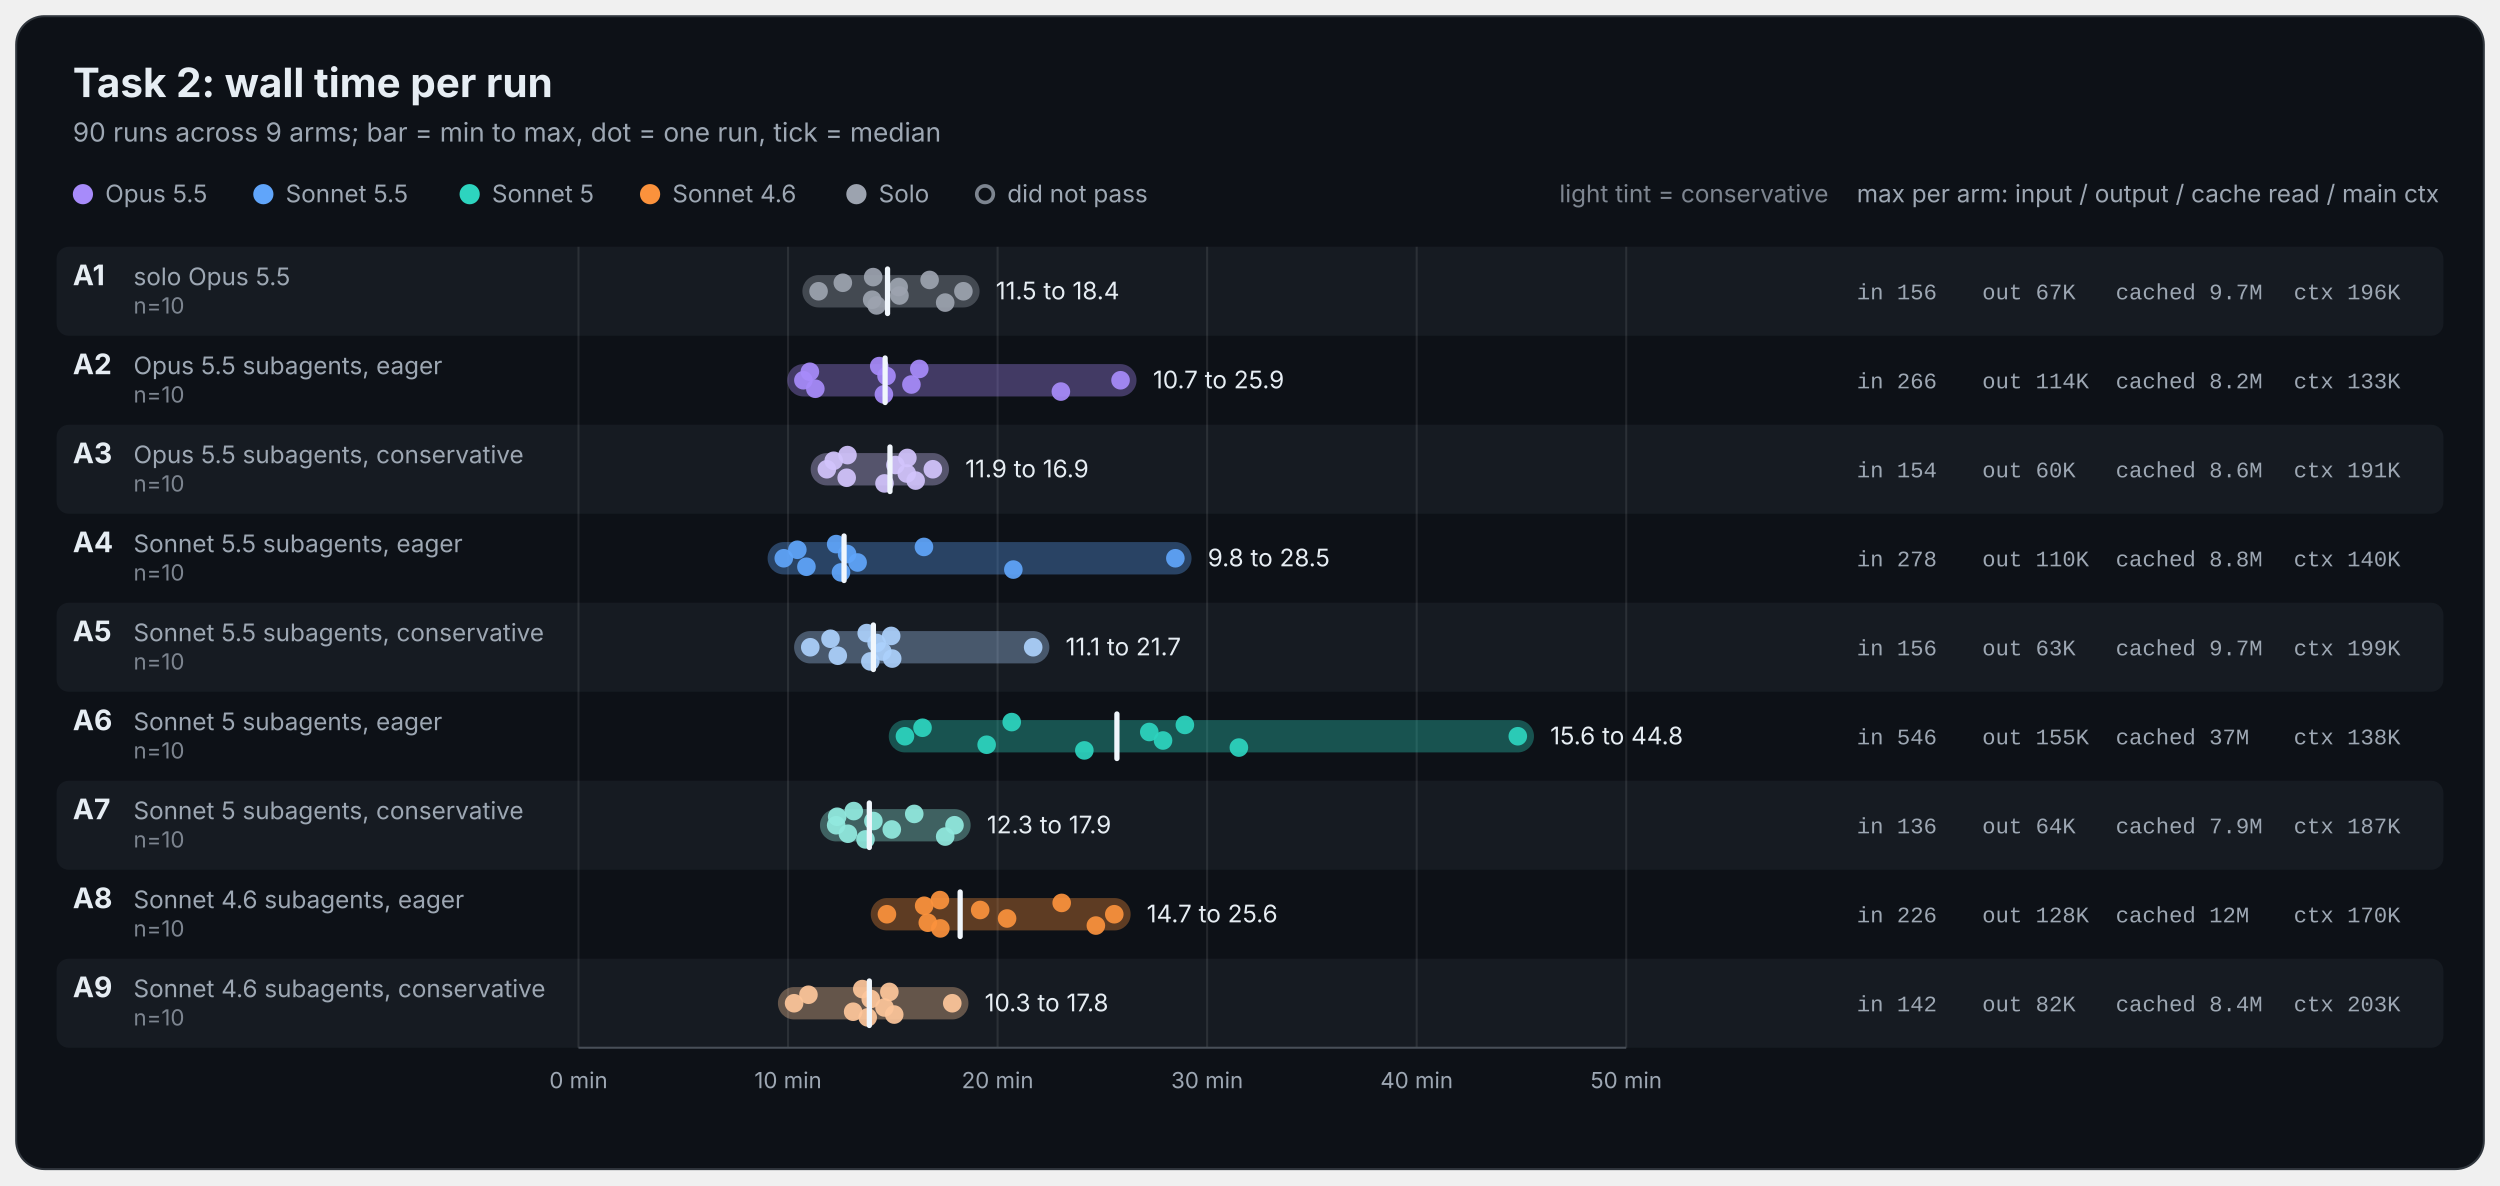
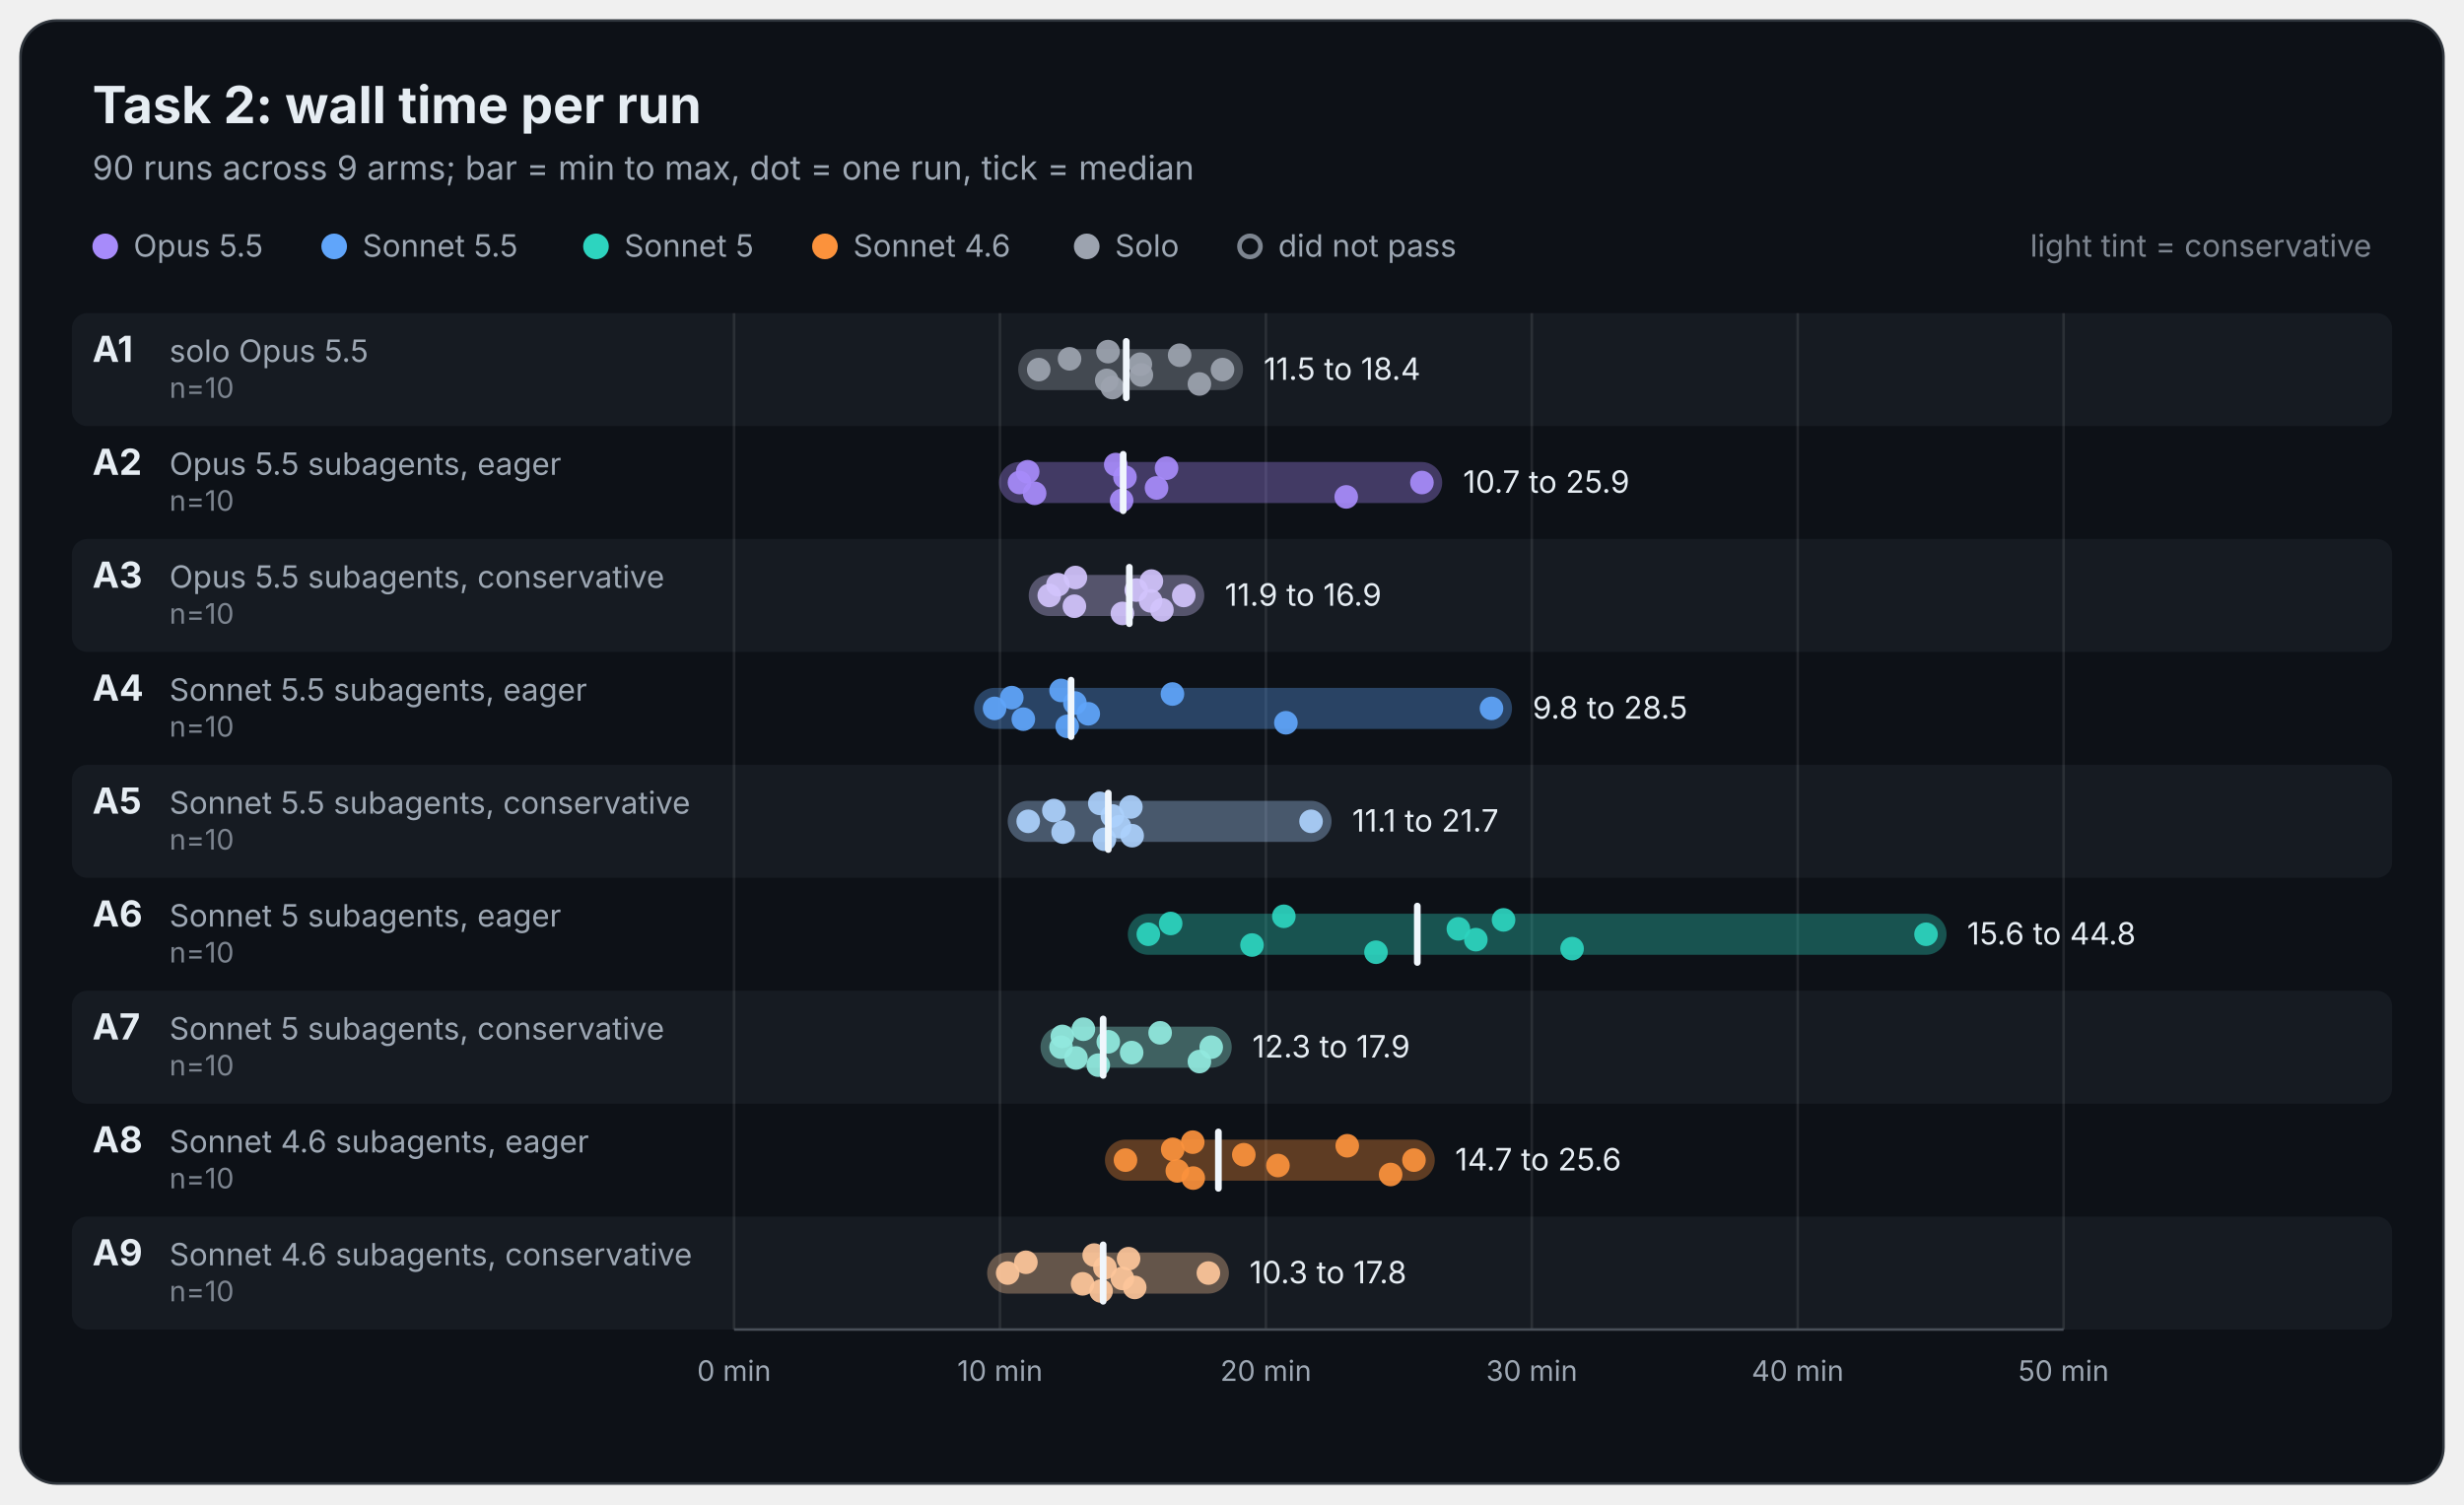
- <svg xmlns="http://www.w3.org/2000/svg" width="1236" height="586.0" viewBox="0 0 1236 586.0" role="img" aria-label="Task 2: wall time per run" font-family="-apple-system, &quot;Segoe UI&quot;, Inter, Roboto, &quot;Helvetica Neue&quot;, Arial, sans-serif">
-   <rect x="8" y="8" width="1220" height="570.0" rx="14" fill="#0d1117" stroke="#30363d" stroke-width="1" />
+ <svg xmlns="http://www.w3.org/2000/svg" width="960" height="586.0" viewBox="0 0 960 586.0" role="img" aria-label="Task 2: wall time per run" font-family="-apple-system, &quot;Segoe UI&quot;, Inter, Roboto, &quot;Helvetica Neue&quot;, Arial, sans-serif">
+   <rect x="8" y="8" width="944" height="570.0" rx="14" fill="#0d1117" stroke="#30363d" stroke-width="1" />
  <text x="36.0" y="48.0" font-size="20" font-weight="700" fill="#e6edf3" text-anchor="start">Task 2: wall time per run</text>
  <text x="36.0" y="70.0" font-size="13" font-weight="400" fill="#9da7b3" text-anchor="start">90 runs across 9 arms; bar = min to max, dot = one run, tick = median</text>
  <circle cx="41.0" cy="96.0" r="5" fill="#a78bfa" />
  <text x="52.0" y="100.0" font-size="12" font-weight="400" fill="#9da7b3" text-anchor="start">Opus 5.5</text>
  <circle cx="130.2" cy="96.0" r="5" fill="#60a5fa" />
  <text x="141.2" y="100.0" font-size="12" font-weight="400" fill="#9da7b3" text-anchor="start">Sonnet 5.5</text>
  <circle cx="232.2" cy="96.0" r="5" fill="#2dd4bf" />
  <text x="243.2" y="100.0" font-size="12" font-weight="400" fill="#9da7b3" text-anchor="start">Sonnet 5</text>
  <circle cx="321.4" cy="96.0" r="5" fill="#fb923c" />
  <text x="332.4" y="100.0" font-size="12" font-weight="400" fill="#9da7b3" text-anchor="start">Sonnet 4.6</text>
  <circle cx="423.4" cy="96.0" r="5" fill="#9ca3af" />
  <text x="434.4" y="100.0" font-size="12" font-weight="400" fill="#9da7b3" text-anchor="start">Solo</text>
  <circle cx="487.0" cy="96.0" r="4.1" fill="#0d1117" stroke="#7d8590" stroke-width="1.8" />
  <text x="498.0" y="100.0" font-size="12" font-weight="400" fill="#9da7b3" text-anchor="start">did not pass</text>
-   <text x="904.0" y="100.0" font-size="12" font-weight="400" fill="#7d8590" text-anchor="end">light tint = conservative</text>
-   <text x="918.0" y="100.0" font-size="12" font-weight="400" fill="#9da7b3" text-anchor="start">max per arm: input / output / cache read / main ctx</text>
-   <rect x="28" y="122.0" width="1180.0" height="44" rx="6" fill="#161b22" />
-   <rect x="28" y="210.0" width="1180.0" height="44" rx="6" fill="#161b22" />
-   <rect x="28" y="298.0" width="1180.0" height="44" rx="6" fill="#161b22" />
-   <rect x="28" y="386.0" width="1180.0" height="44" rx="6" fill="#161b22" />
-   <rect x="28" y="474.0" width="1180.0" height="44" rx="6" fill="#161b22" />
+   <text x="924.0" y="100.0" font-size="12" font-weight="400" fill="#7d8590" text-anchor="end">light tint = conservative</text>
+   <rect x="28" y="122.0" width="904.0" height="44" rx="6" fill="#161b22" />
+   <rect x="28" y="210.0" width="904.0" height="44" rx="6" fill="#161b22" />
+   <rect x="28" y="298.0" width="904.0" height="44" rx="6" fill="#161b22" />
+   <rect x="28" y="386.0" width="904.0" height="44" rx="6" fill="#161b22" />
+   <rect x="28" y="474.0" width="904.0" height="44" rx="6" fill="#161b22" />
  <line x1="286.0" y1="122.0" x2="286.0" y2="518.0" stroke="#ffffff" stroke-opacity="0.09" stroke-width="1" />
  <text x="286.0" y="538.0" font-size="11" font-weight="400" fill="#9da7b3" text-anchor="middle">0 min</text>
  <line x1="389.6" y1="122.0" x2="389.6" y2="518.0" stroke="#ffffff" stroke-opacity="0.09" stroke-width="1" />
  <text x="389.6" y="538.0" font-size="11" font-weight="400" fill="#9da7b3" text-anchor="middle">10 min</text>
  <line x1="493.2" y1="122.0" x2="493.2" y2="518.0" stroke="#ffffff" stroke-opacity="0.09" stroke-width="1" />
  <text x="493.2" y="538.0" font-size="11" font-weight="400" fill="#9da7b3" text-anchor="middle">20 min</text>
  <line x1="596.8" y1="122.0" x2="596.8" y2="518.0" stroke="#ffffff" stroke-opacity="0.09" stroke-width="1" />
  <text x="596.8" y="538.0" font-size="11" font-weight="400" fill="#9da7b3" text-anchor="middle">30 min</text>
  <line x1="700.4" y1="122.0" x2="700.4" y2="518.0" stroke="#ffffff" stroke-opacity="0.09" stroke-width="1" />
  <text x="700.4" y="538.0" font-size="11" font-weight="400" fill="#9da7b3" text-anchor="middle">40 min</text>
  <line x1="804.0" y1="122.0" x2="804.0" y2="518.0" stroke="#ffffff" stroke-opacity="0.09" stroke-width="1" />
  <text x="804.0" y="538.0" font-size="11" font-weight="400" fill="#9da7b3" text-anchor="middle">50 min</text>
  <line x1="286.0" y1="518.0" x2="804.0" y2="518.0" stroke="#484f58" stroke-width="1" />
  <text x="36.0" y="141.0" font-size="14" font-weight="700" fill="#e6edf3" text-anchor="start">A1</text>
  <text x="66.0" y="141.0" font-size="12" font-weight="400" fill="#9da7b3" text-anchor="start">solo Opus 5.5</text>
  <text x="66.0" y="155.0" font-size="11" font-weight="400" fill="#7d8590" text-anchor="start">n=10</text>
  <rect x="396.7" y="136.0" width="87.6" height="16" rx="8.0" fill="#9ca3af" fill-opacity="0.34" />
  <circle cx="404.7" cy="144.0" r="4.6" fill="#9ca3af" fill-opacity="0.92" />
  <circle cx="416.7" cy="139.8" r="4.6" fill="#9ca3af" fill-opacity="0.92" />
  <circle cx="431.2" cy="148.2" r="4.6" fill="#9ca3af" fill-opacity="0.92" />
  <circle cx="431.7" cy="137.0" r="4.6" fill="#9ca3af" fill-opacity="0.92" />
  <circle cx="433.4" cy="151.0" r="4.6" fill="#9ca3af" fill-opacity="0.92" />
  <circle cx="444.3" cy="141.9" r="4.6" fill="#9ca3af" fill-opacity="0.92" />
  <circle cx="444.7" cy="146.1" r="4.6" fill="#9ca3af" fill-opacity="0.92" />
  <circle cx="459.6" cy="138.4" r="4.6" fill="#9ca3af" fill-opacity="0.92" />
  <circle cx="467.3" cy="149.6" r="4.6" fill="#9ca3af" fill-opacity="0.92" />
  <circle cx="476.3" cy="144.0" r="4.6" fill="#9ca3af" fill-opacity="0.92" />
  <line x1="438.8" y1="133.0" x2="438.8" y2="155.0" stroke="#f0f6fc" stroke-width="2.6" stroke-linecap="round" />
  <text x="492.3" y="148.0" font-size="12" font-weight="400" fill="#e6edf3" text-anchor="start">11.5 to 18.4</text>
-   <text x="918.0" y="148.0" font-size="11" fill="#9da7b3" font-family="ui-monospace, SFMono-Regular, Menlo, Consolas, &quot;Liberation Mono&quot;, monospace">in 156</text>
-   <text x="980.0" y="148.0" font-size="11" fill="#9da7b3" font-family="ui-monospace, SFMono-Regular, Menlo, Consolas, &quot;Liberation Mono&quot;, monospace">out 67K</text>
-   <text x="1046.0" y="148.0" font-size="11" fill="#9da7b3" font-family="ui-monospace, SFMono-Regular, Menlo, Consolas, &quot;Liberation Mono&quot;, monospace">cached 9.7M</text>
-   <text x="1134.0" y="148.0" font-size="11" fill="#9da7b3" font-family="ui-monospace, SFMono-Regular, Menlo, Consolas, &quot;Liberation Mono&quot;, monospace">ctx 196K</text>
  <text x="36.0" y="185.0" font-size="14" font-weight="700" fill="#e6edf3" text-anchor="start">A2</text>
  <text x="66.0" y="185.0" font-size="12" font-weight="400" fill="#9da7b3" text-anchor="start">Opus 5.5 subagents, eager</text>
  <text x="66.0" y="199.0" font-size="11" font-weight="400" fill="#7d8590" text-anchor="start">n=10</text>
  <rect x="389.2" y="180.0" width="172.7" height="16" rx="8.0" fill="#a78bfa" fill-opacity="0.34" />
  <circle cx="397.2" cy="188.0" r="4.6" fill="#a78bfa" fill-opacity="0.92" />
  <circle cx="400.4" cy="183.8" r="4.6" fill="#a78bfa" fill-opacity="0.92" />
  <circle cx="403.1" cy="192.2" r="4.6" fill="#a78bfa" fill-opacity="0.92" />
  <circle cx="434.7" cy="181.0" r="4.6" fill="#a78bfa" fill-opacity="0.92" />
  <circle cx="437.0" cy="195.0" r="4.6" fill="#a78bfa" fill-opacity="0.92" />
  <circle cx="438.3" cy="185.9" r="4.6" fill="#a78bfa" fill-opacity="0.92" />
  <circle cx="450.6" cy="190.1" r="4.6" fill="#a78bfa" fill-opacity="0.92" />
  <circle cx="454.5" cy="182.4" r="4.6" fill="#a78bfa" fill-opacity="0.92" />
  <circle cx="524.5" cy="193.6" r="4.6" fill="#a78bfa" fill-opacity="0.92" />
  <circle cx="554.0" cy="188.0" r="4.6" fill="#a78bfa" fill-opacity="0.92" />
  <line x1="437.6" y1="177.0" x2="437.6" y2="199.0" stroke="#f0f6fc" stroke-width="2.6" stroke-linecap="round" />
  <text x="570.0" y="192.0" font-size="12" font-weight="400" fill="#e6edf3" text-anchor="start">10.7 to 25.9</text>
-   <text x="918.0" y="192.0" font-size="11" fill="#9da7b3" font-family="ui-monospace, SFMono-Regular, Menlo, Consolas, &quot;Liberation Mono&quot;, monospace">in 266</text>
-   <text x="980.0" y="192.0" font-size="11" fill="#9da7b3" font-family="ui-monospace, SFMono-Regular, Menlo, Consolas, &quot;Liberation Mono&quot;, monospace">out 114K</text>
-   <text x="1046.0" y="192.0" font-size="11" fill="#9da7b3" font-family="ui-monospace, SFMono-Regular, Menlo, Consolas, &quot;Liberation Mono&quot;, monospace">cached 8.2M</text>
-   <text x="1134.0" y="192.0" font-size="11" fill="#9da7b3" font-family="ui-monospace, SFMono-Regular, Menlo, Consolas, &quot;Liberation Mono&quot;, monospace">ctx 133K</text>
  <text x="36.0" y="229.0" font-size="14" font-weight="700" fill="#e6edf3" text-anchor="start">A3</text>
  <text x="66.0" y="229.0" font-size="12" font-weight="400" fill="#9da7b3" text-anchor="start">Opus 5.5 subagents, conservative</text>
  <text x="66.0" y="243.0" font-size="11" font-weight="400" fill="#7d8590" text-anchor="start">n=10</text>
  <rect x="400.8" y="224.0" width="68.4" height="16" rx="8.0" fill="#d1c3fc" fill-opacity="0.34" />
  <circle cx="408.8" cy="232.0" r="4.6" fill="#d1c3fc" fill-opacity="0.92" />
  <circle cx="412.2" cy="227.8" r="4.6" fill="#d1c3fc" fill-opacity="0.92" />
  <circle cx="418.6" cy="236.2" r="4.6" fill="#d1c3fc" fill-opacity="0.92" />
  <circle cx="419.0" cy="225.0" r="4.6" fill="#d1c3fc" fill-opacity="0.92" />
  <circle cx="437.3" cy="239.0" r="4.6" fill="#d1c3fc" fill-opacity="0.92" />
  <circle cx="442.7" cy="229.9" r="4.6" fill="#d1c3fc" fill-opacity="0.92" />
  <circle cx="448.3" cy="234.1" r="4.6" fill="#d1c3fc" fill-opacity="0.92" />
  <circle cx="448.6" cy="226.4" r="4.6" fill="#d1c3fc" fill-opacity="0.92" />
  <circle cx="452.7" cy="237.6" r="4.6" fill="#d1c3fc" fill-opacity="0.92" />
  <circle cx="461.2" cy="232.0" r="4.6" fill="#d1c3fc" fill-opacity="0.92" />
  <line x1="440.0" y1="221.0" x2="440.0" y2="243.0" stroke="#f0f6fc" stroke-width="2.6" stroke-linecap="round" />
  <text x="477.2" y="236.0" font-size="12" font-weight="400" fill="#e6edf3" text-anchor="start">11.9 to 16.9</text>
-   <text x="918.0" y="236.0" font-size="11" fill="#9da7b3" font-family="ui-monospace, SFMono-Regular, Menlo, Consolas, &quot;Liberation Mono&quot;, monospace">in 154</text>
-   <text x="980.0" y="236.0" font-size="11" fill="#9da7b3" font-family="ui-monospace, SFMono-Regular, Menlo, Consolas, &quot;Liberation Mono&quot;, monospace">out 60K</text>
-   <text x="1046.0" y="236.0" font-size="11" fill="#9da7b3" font-family="ui-monospace, SFMono-Regular, Menlo, Consolas, &quot;Liberation Mono&quot;, monospace">cached 8.6M</text>
-   <text x="1134.0" y="236.0" font-size="11" fill="#9da7b3" font-family="ui-monospace, SFMono-Regular, Menlo, Consolas, &quot;Liberation Mono&quot;, monospace">ctx 191K</text>
  <text x="36.0" y="273.0" font-size="14" font-weight="700" fill="#e6edf3" text-anchor="start">A4</text>
  <text x="66.0" y="273.0" font-size="12" font-weight="400" fill="#9da7b3" text-anchor="start">Sonnet 5.5 subagents, eager</text>
  <text x="66.0" y="287.0" font-size="11" font-weight="400" fill="#7d8590" text-anchor="start">n=10</text>
  <rect x="379.5" y="268.0" width="209.6" height="16" rx="8.0" fill="#60a5fa" fill-opacity="0.34" />
  <circle cx="387.5" cy="276.0" r="4.6" fill="#60a5fa" fill-opacity="0.92" />
  <circle cx="394.2" cy="271.8" r="4.6" fill="#60a5fa" fill-opacity="0.92" />
  <circle cx="398.7" cy="280.2" r="4.6" fill="#60a5fa" fill-opacity="0.92" />
  <circle cx="413.4" cy="269.0" r="4.6" fill="#60a5fa" fill-opacity="0.92" />
  <circle cx="415.8" cy="283.0" r="4.6" fill="#60a5fa" fill-opacity="0.92" />
  <circle cx="418.8" cy="273.9" r="4.6" fill="#60a5fa" fill-opacity="0.92" />
  <circle cx="424.0" cy="278.1" r="4.6" fill="#60a5fa" fill-opacity="0.92" />
  <circle cx="456.8" cy="270.4" r="4.6" fill="#60a5fa" fill-opacity="0.92" />
  <circle cx="501.0" cy="281.6" r="4.6" fill="#60a5fa" fill-opacity="0.92" />
  <circle cx="581.1" cy="276.0" r="4.6" fill="#60a5fa" fill-opacity="0.92" />
  <line x1="417.3" y1="265.0" x2="417.3" y2="287.0" stroke="#f0f6fc" stroke-width="2.6" stroke-linecap="round" />
  <text x="597.1" y="280.0" font-size="12" font-weight="400" fill="#e6edf3" text-anchor="start">9.8 to 28.5</text>
-   <text x="918.0" y="280.0" font-size="11" fill="#9da7b3" font-family="ui-monospace, SFMono-Regular, Menlo, Consolas, &quot;Liberation Mono&quot;, monospace">in 278</text>
-   <text x="980.0" y="280.0" font-size="11" fill="#9da7b3" font-family="ui-monospace, SFMono-Regular, Menlo, Consolas, &quot;Liberation Mono&quot;, monospace">out 110K</text>
-   <text x="1046.0" y="280.0" font-size="11" fill="#9da7b3" font-family="ui-monospace, SFMono-Regular, Menlo, Consolas, &quot;Liberation Mono&quot;, monospace">cached 8.8M</text>
-   <text x="1134.0" y="280.0" font-size="11" fill="#9da7b3" font-family="ui-monospace, SFMono-Regular, Menlo, Consolas, &quot;Liberation Mono&quot;, monospace">ctx 140K</text>
  <text x="36.0" y="317.0" font-size="14" font-weight="700" fill="#e6edf3" text-anchor="start">A5</text>
  <text x="66.0" y="317.0" font-size="12" font-weight="400" fill="#9da7b3" text-anchor="start">Sonnet 5.5 subagents, conservative</text>
  <text x="66.0" y="331.0" font-size="11" font-weight="400" fill="#7d8590" text-anchor="start">n=10</text>
  <rect x="392.6" y="312.0" width="126.2" height="16" rx="8.0" fill="#acd0fc" fill-opacity="0.34" />
  <circle cx="400.6" cy="320.0" r="4.6" fill="#acd0fc" fill-opacity="0.92" />
  <circle cx="410.6" cy="315.8" r="4.6" fill="#acd0fc" fill-opacity="0.92" />
  <circle cx="414.2" cy="324.2" r="4.6" fill="#acd0fc" fill-opacity="0.92" />
  <circle cx="428.5" cy="313.0" r="4.6" fill="#acd0fc" fill-opacity="0.92" />
  <circle cx="430.3" cy="327.0" r="4.6" fill="#acd0fc" fill-opacity="0.92" />
  <circle cx="433.4" cy="317.9" r="4.6" fill="#acd0fc" fill-opacity="0.92" />
  <circle cx="436.2" cy="322.1" r="4.6" fill="#acd0fc" fill-opacity="0.92" />
  <circle cx="440.6" cy="314.4" r="4.6" fill="#acd0fc" fill-opacity="0.92" />
  <circle cx="441.1" cy="325.6" r="4.6" fill="#acd0fc" fill-opacity="0.92" />
  <circle cx="510.8" cy="320.0" r="4.6" fill="#acd0fc" fill-opacity="0.92" />
  <line x1="431.8" y1="309.0" x2="431.8" y2="331.0" stroke="#f0f6fc" stroke-width="2.6" stroke-linecap="round" />
  <text x="526.8" y="324.0" font-size="12" font-weight="400" fill="#e6edf3" text-anchor="start">11.1 to 21.7</text>
-   <text x="918.0" y="324.0" font-size="11" fill="#9da7b3" font-family="ui-monospace, SFMono-Regular, Menlo, Consolas, &quot;Liberation Mono&quot;, monospace">in 156</text>
-   <text x="980.0" y="324.0" font-size="11" fill="#9da7b3" font-family="ui-monospace, SFMono-Regular, Menlo, Consolas, &quot;Liberation Mono&quot;, monospace">out 63K</text>
-   <text x="1046.0" y="324.0" font-size="11" fill="#9da7b3" font-family="ui-monospace, SFMono-Regular, Menlo, Consolas, &quot;Liberation Mono&quot;, monospace">cached 9.7M</text>
-   <text x="1134.0" y="324.0" font-size="11" fill="#9da7b3" font-family="ui-monospace, SFMono-Regular, Menlo, Consolas, &quot;Liberation Mono&quot;, monospace">ctx 199K</text>
  <text x="36.0" y="361.0" font-size="14" font-weight="700" fill="#e6edf3" text-anchor="start">A6</text>
  <text x="66.0" y="361.0" font-size="12" font-weight="400" fill="#9da7b3" text-anchor="start">Sonnet 5 subagents, eager</text>
  <text x="66.0" y="375.0" font-size="11" font-weight="400" fill="#7d8590" text-anchor="start">n=10</text>
  <rect x="439.4" y="356.0" width="319.0" height="16" rx="8.0" fill="#2dd4bf" fill-opacity="0.34" />
  <circle cx="447.4" cy="364.0" r="4.6" fill="#2dd4bf" fill-opacity="0.92" />
  <circle cx="456.1" cy="359.8" r="4.6" fill="#2dd4bf" fill-opacity="0.92" />
  <circle cx="487.8" cy="368.2" r="4.6" fill="#2dd4bf" fill-opacity="0.92" />
  <circle cx="500.2" cy="357.0" r="4.6" fill="#2dd4bf" fill-opacity="0.92" />
  <circle cx="536.1" cy="371.0" r="4.6" fill="#2dd4bf" fill-opacity="0.92" />
  <circle cx="568.2" cy="361.9" r="4.6" fill="#2dd4bf" fill-opacity="0.92" />
  <circle cx="575.0" cy="366.1" r="4.6" fill="#2dd4bf" fill-opacity="0.92" />
  <circle cx="585.8" cy="358.4" r="4.6" fill="#2dd4bf" fill-opacity="0.92" />
  <circle cx="612.5" cy="369.6" r="4.6" fill="#2dd4bf" fill-opacity="0.92" />
  <circle cx="750.4" cy="364.0" r="4.6" fill="#2dd4bf" fill-opacity="0.92" />
  <line x1="552.2" y1="353.0" x2="552.2" y2="375.0" stroke="#f0f6fc" stroke-width="2.6" stroke-linecap="round" />
  <text x="766.4" y="368.0" font-size="12" font-weight="400" fill="#e6edf3" text-anchor="start">15.6 to 44.8</text>
-   <text x="918.0" y="368.0" font-size="11" fill="#9da7b3" font-family="ui-monospace, SFMono-Regular, Menlo, Consolas, &quot;Liberation Mono&quot;, monospace">in 546</text>
-   <text x="980.0" y="368.0" font-size="11" fill="#9da7b3" font-family="ui-monospace, SFMono-Regular, Menlo, Consolas, &quot;Liberation Mono&quot;, monospace">out 155K</text>
-   <text x="1046.0" y="368.0" font-size="11" fill="#9da7b3" font-family="ui-monospace, SFMono-Regular, Menlo, Consolas, &quot;Liberation Mono&quot;, monospace">cached 37M</text>
-   <text x="1134.0" y="368.0" font-size="11" fill="#9da7b3" font-family="ui-monospace, SFMono-Regular, Menlo, Consolas, &quot;Liberation Mono&quot;, monospace">ctx 138K</text>
  <text x="36.0" y="405.0" font-size="14" font-weight="700" fill="#e6edf3" text-anchor="start">A7</text>
  <text x="66.0" y="405.0" font-size="12" font-weight="400" fill="#9da7b3" text-anchor="start">Sonnet 5 subagents, conservative</text>
  <text x="66.0" y="419.0" font-size="11" font-weight="400" fill="#7d8590" text-anchor="start">n=10</text>
  <rect x="405.4" y="400.0" width="74.5" height="16" rx="8.0" fill="#92e9de" fill-opacity="0.34" />
  <circle cx="413.4" cy="408.0" r="4.6" fill="#92e9de" fill-opacity="0.92" />
  <circle cx="413.9" cy="403.8" r="4.6" fill="#92e9de" fill-opacity="0.92" />
  <circle cx="419.2" cy="412.2" r="4.6" fill="#92e9de" fill-opacity="0.92" />
  <circle cx="422.1" cy="401.0" r="4.6" fill="#92e9de" fill-opacity="0.92" />
  <circle cx="427.9" cy="415.0" r="4.6" fill="#92e9de" fill-opacity="0.92" />
  <circle cx="431.8" cy="405.9" r="4.6" fill="#92e9de" fill-opacity="0.92" />
  <circle cx="440.9" cy="410.1" r="4.6" fill="#92e9de" fill-opacity="0.92" />
  <circle cx="452.0" cy="402.4" r="4.6" fill="#92e9de" fill-opacity="0.92" />
  <circle cx="467.3" cy="413.6" r="4.6" fill="#92e9de" fill-opacity="0.92" />
  <circle cx="471.9" cy="408.0" r="4.6" fill="#92e9de" fill-opacity="0.92" />
  <line x1="429.8" y1="397.0" x2="429.8" y2="419.0" stroke="#f0f6fc" stroke-width="2.6" stroke-linecap="round" />
  <text x="487.9" y="412.0" font-size="12" font-weight="400" fill="#e6edf3" text-anchor="start">12.3 to 17.9</text>
-   <text x="918.0" y="412.0" font-size="11" fill="#9da7b3" font-family="ui-monospace, SFMono-Regular, Menlo, Consolas, &quot;Liberation Mono&quot;, monospace">in 136</text>
-   <text x="980.0" y="412.0" font-size="11" fill="#9da7b3" font-family="ui-monospace, SFMono-Regular, Menlo, Consolas, &quot;Liberation Mono&quot;, monospace">out 64K</text>
-   <text x="1046.0" y="412.0" font-size="11" fill="#9da7b3" font-family="ui-monospace, SFMono-Regular, Menlo, Consolas, &quot;Liberation Mono&quot;, monospace">cached 7.9M</text>
-   <text x="1134.0" y="412.0" font-size="11" fill="#9da7b3" font-family="ui-monospace, SFMono-Regular, Menlo, Consolas, &quot;Liberation Mono&quot;, monospace">ctx 187K</text>
  <text x="36.0" y="449.0" font-size="14" font-weight="700" fill="#e6edf3" text-anchor="start">A8</text>
  <text x="66.0" y="449.0" font-size="12" font-weight="400" fill="#9da7b3" text-anchor="start">Sonnet 4.6 subagents, eager</text>
  <text x="66.0" y="463.0" font-size="11" font-weight="400" fill="#7d8590" text-anchor="start">n=10</text>
  <rect x="430.5" y="444.0" width="128.5" height="16" rx="8.0" fill="#fb923c" fill-opacity="0.34" />
  <circle cx="438.5" cy="452.0" r="4.6" fill="#fb923c" fill-opacity="0.92" />
  <circle cx="456.9" cy="447.8" r="4.6" fill="#fb923c" fill-opacity="0.92" />
  <circle cx="458.7" cy="456.2" r="4.6" fill="#fb923c" fill-opacity="0.92" />
  <circle cx="464.7" cy="445.0" r="4.6" fill="#fb923c" fill-opacity="0.92" />
  <circle cx="464.9" cy="459.0" r="4.6" fill="#fb923c" fill-opacity="0.92" />
  <circle cx="484.6" cy="449.9" r="4.6" fill="#fb923c" fill-opacity="0.92" />
  <circle cx="497.9" cy="454.1" r="4.6" fill="#fb923c" fill-opacity="0.92" />
  <circle cx="524.9" cy="446.4" r="4.6" fill="#fb923c" fill-opacity="0.92" />
  <circle cx="541.8" cy="457.6" r="4.6" fill="#fb923c" fill-opacity="0.92" />
  <circle cx="550.9" cy="452.0" r="4.6" fill="#fb923c" fill-opacity="0.92" />
  <line x1="474.7" y1="441.0" x2="474.7" y2="463.0" stroke="#f0f6fc" stroke-width="2.6" stroke-linecap="round" />
  <text x="566.9" y="456.0" font-size="12" font-weight="400" fill="#e6edf3" text-anchor="start">14.7 to 25.6</text>
-   <text x="918.0" y="456.0" font-size="11" fill="#9da7b3" font-family="ui-monospace, SFMono-Regular, Menlo, Consolas, &quot;Liberation Mono&quot;, monospace">in 226</text>
-   <text x="980.0" y="456.0" font-size="11" fill="#9da7b3" font-family="ui-monospace, SFMono-Regular, Menlo, Consolas, &quot;Liberation Mono&quot;, monospace">out 128K</text>
-   <text x="1046.0" y="456.0" font-size="11" fill="#9da7b3" font-family="ui-monospace, SFMono-Regular, Menlo, Consolas, &quot;Liberation Mono&quot;, monospace">cached 12M</text>
-   <text x="1134.0" y="456.0" font-size="11" fill="#9da7b3" font-family="ui-monospace, SFMono-Regular, Menlo, Consolas, &quot;Liberation Mono&quot;, monospace">ctx 170K</text>
  <text x="36.0" y="493.0" font-size="14" font-weight="700" fill="#e6edf3" text-anchor="start">A9</text>
  <text x="66.0" y="493.0" font-size="12" font-weight="400" fill="#9da7b3" text-anchor="start">Sonnet 4.6 subagents, conservative</text>
  <text x="66.0" y="507.0" font-size="11" font-weight="400" fill="#7d8590" text-anchor="start">n=10</text>
  <rect x="384.6" y="488.0" width="94.2" height="16" rx="8.0" fill="#fdc69a" fill-opacity="0.34" />
  <circle cx="392.6" cy="496.0" r="4.6" fill="#fdc69a" fill-opacity="0.92" />
  <circle cx="399.7" cy="491.8" r="4.6" fill="#fdc69a" fill-opacity="0.92" />
  <circle cx="421.8" cy="500.2" r="4.6" fill="#fdc69a" fill-opacity="0.92" />
  <circle cx="426.3" cy="489.0" r="4.6" fill="#fdc69a" fill-opacity="0.92" />
  <circle cx="429.0" cy="503.0" r="4.6" fill="#fdc69a" fill-opacity="0.92" />
  <circle cx="430.5" cy="493.9" r="4.6" fill="#fdc69a" fill-opacity="0.92" />
  <circle cx="437.3" cy="498.1" r="4.6" fill="#fdc69a" fill-opacity="0.92" />
  <circle cx="439.7" cy="490.4" r="4.6" fill="#fdc69a" fill-opacity="0.92" />
  <circle cx="442.1" cy="501.6" r="4.6" fill="#fdc69a" fill-opacity="0.92" />
  <circle cx="470.8" cy="496.0" r="4.6" fill="#fdc69a" fill-opacity="0.92" />
  <line x1="429.8" y1="485.0" x2="429.8" y2="507.0" stroke="#f0f6fc" stroke-width="2.6" stroke-linecap="round" />
  <text x="486.8" y="500.0" font-size="12" font-weight="400" fill="#e6edf3" text-anchor="start">10.3 to 17.8</text>
-   <text x="918.0" y="500.0" font-size="11" fill="#9da7b3" font-family="ui-monospace, SFMono-Regular, Menlo, Consolas, &quot;Liberation Mono&quot;, monospace">in 142</text>
-   <text x="980.0" y="500.0" font-size="11" fill="#9da7b3" font-family="ui-monospace, SFMono-Regular, Menlo, Consolas, &quot;Liberation Mono&quot;, monospace">out 82K</text>
-   <text x="1046.0" y="500.0" font-size="11" fill="#9da7b3" font-family="ui-monospace, SFMono-Regular, Menlo, Consolas, &quot;Liberation Mono&quot;, monospace">cached 8.4M</text>
-   <text x="1134.0" y="500.0" font-size="11" fill="#9da7b3" font-family="ui-monospace, SFMono-Regular, Menlo, Consolas, &quot;Liberation Mono&quot;, monospace">ctx 203K</text>
</svg>
